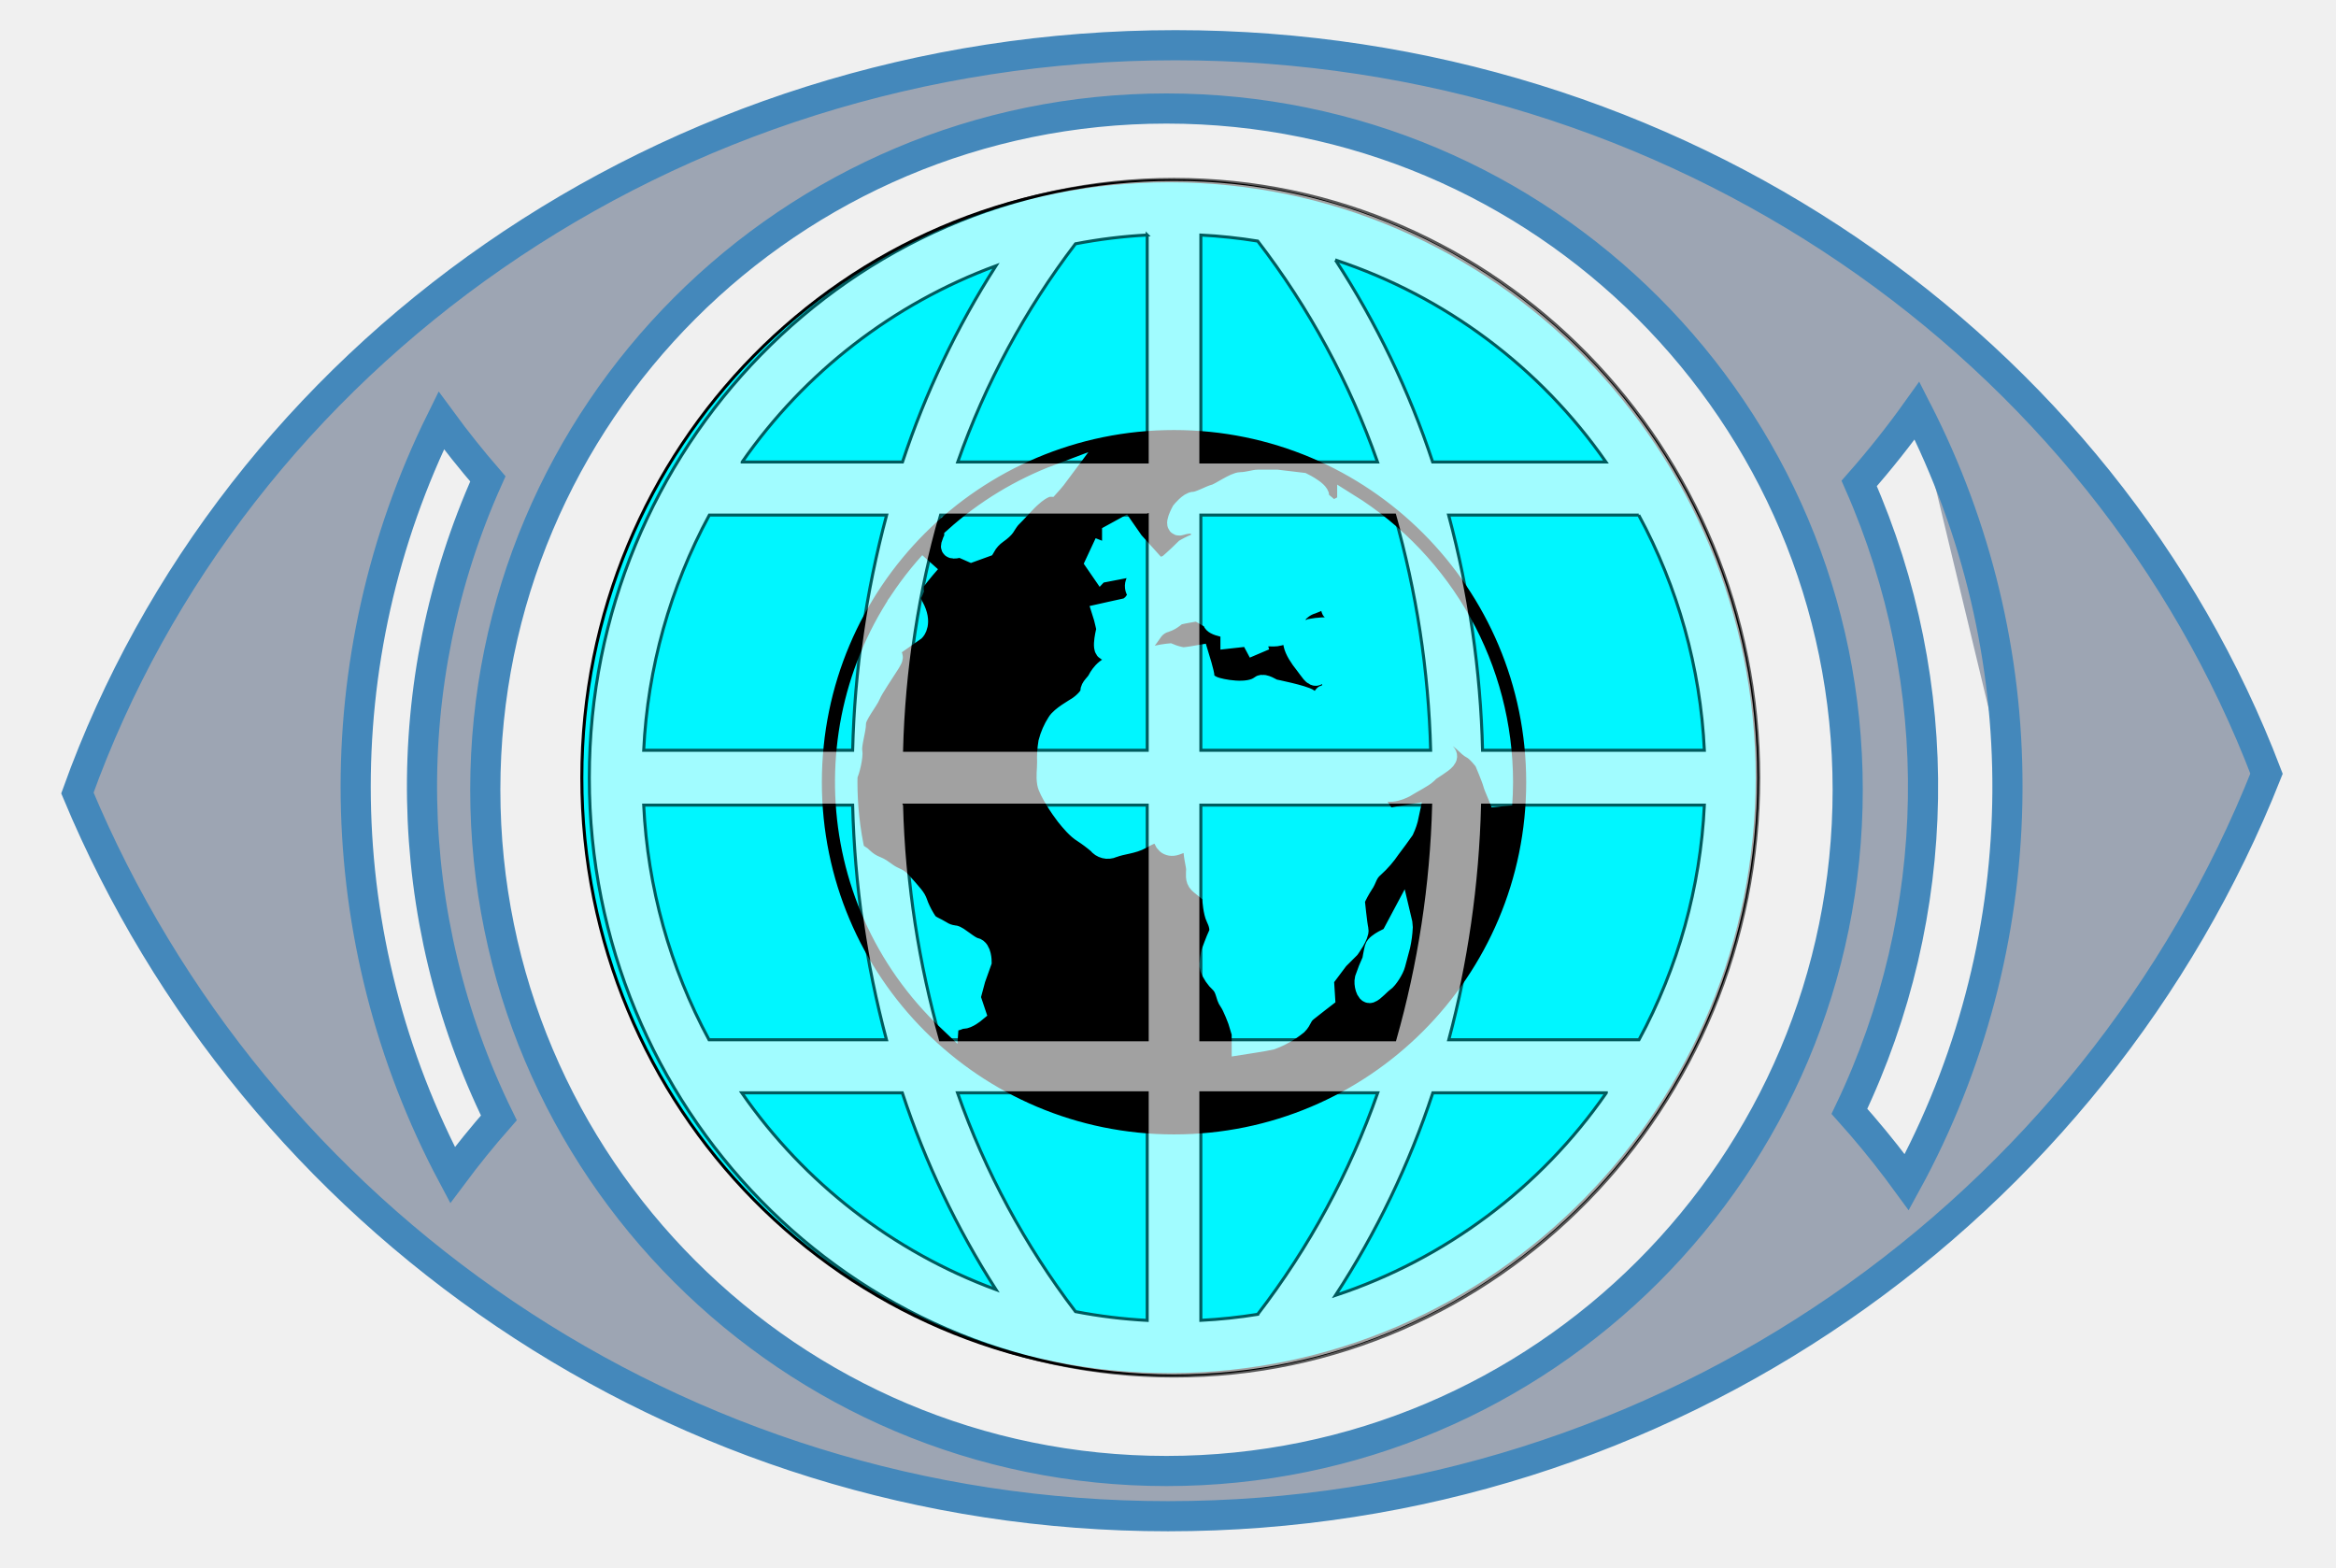
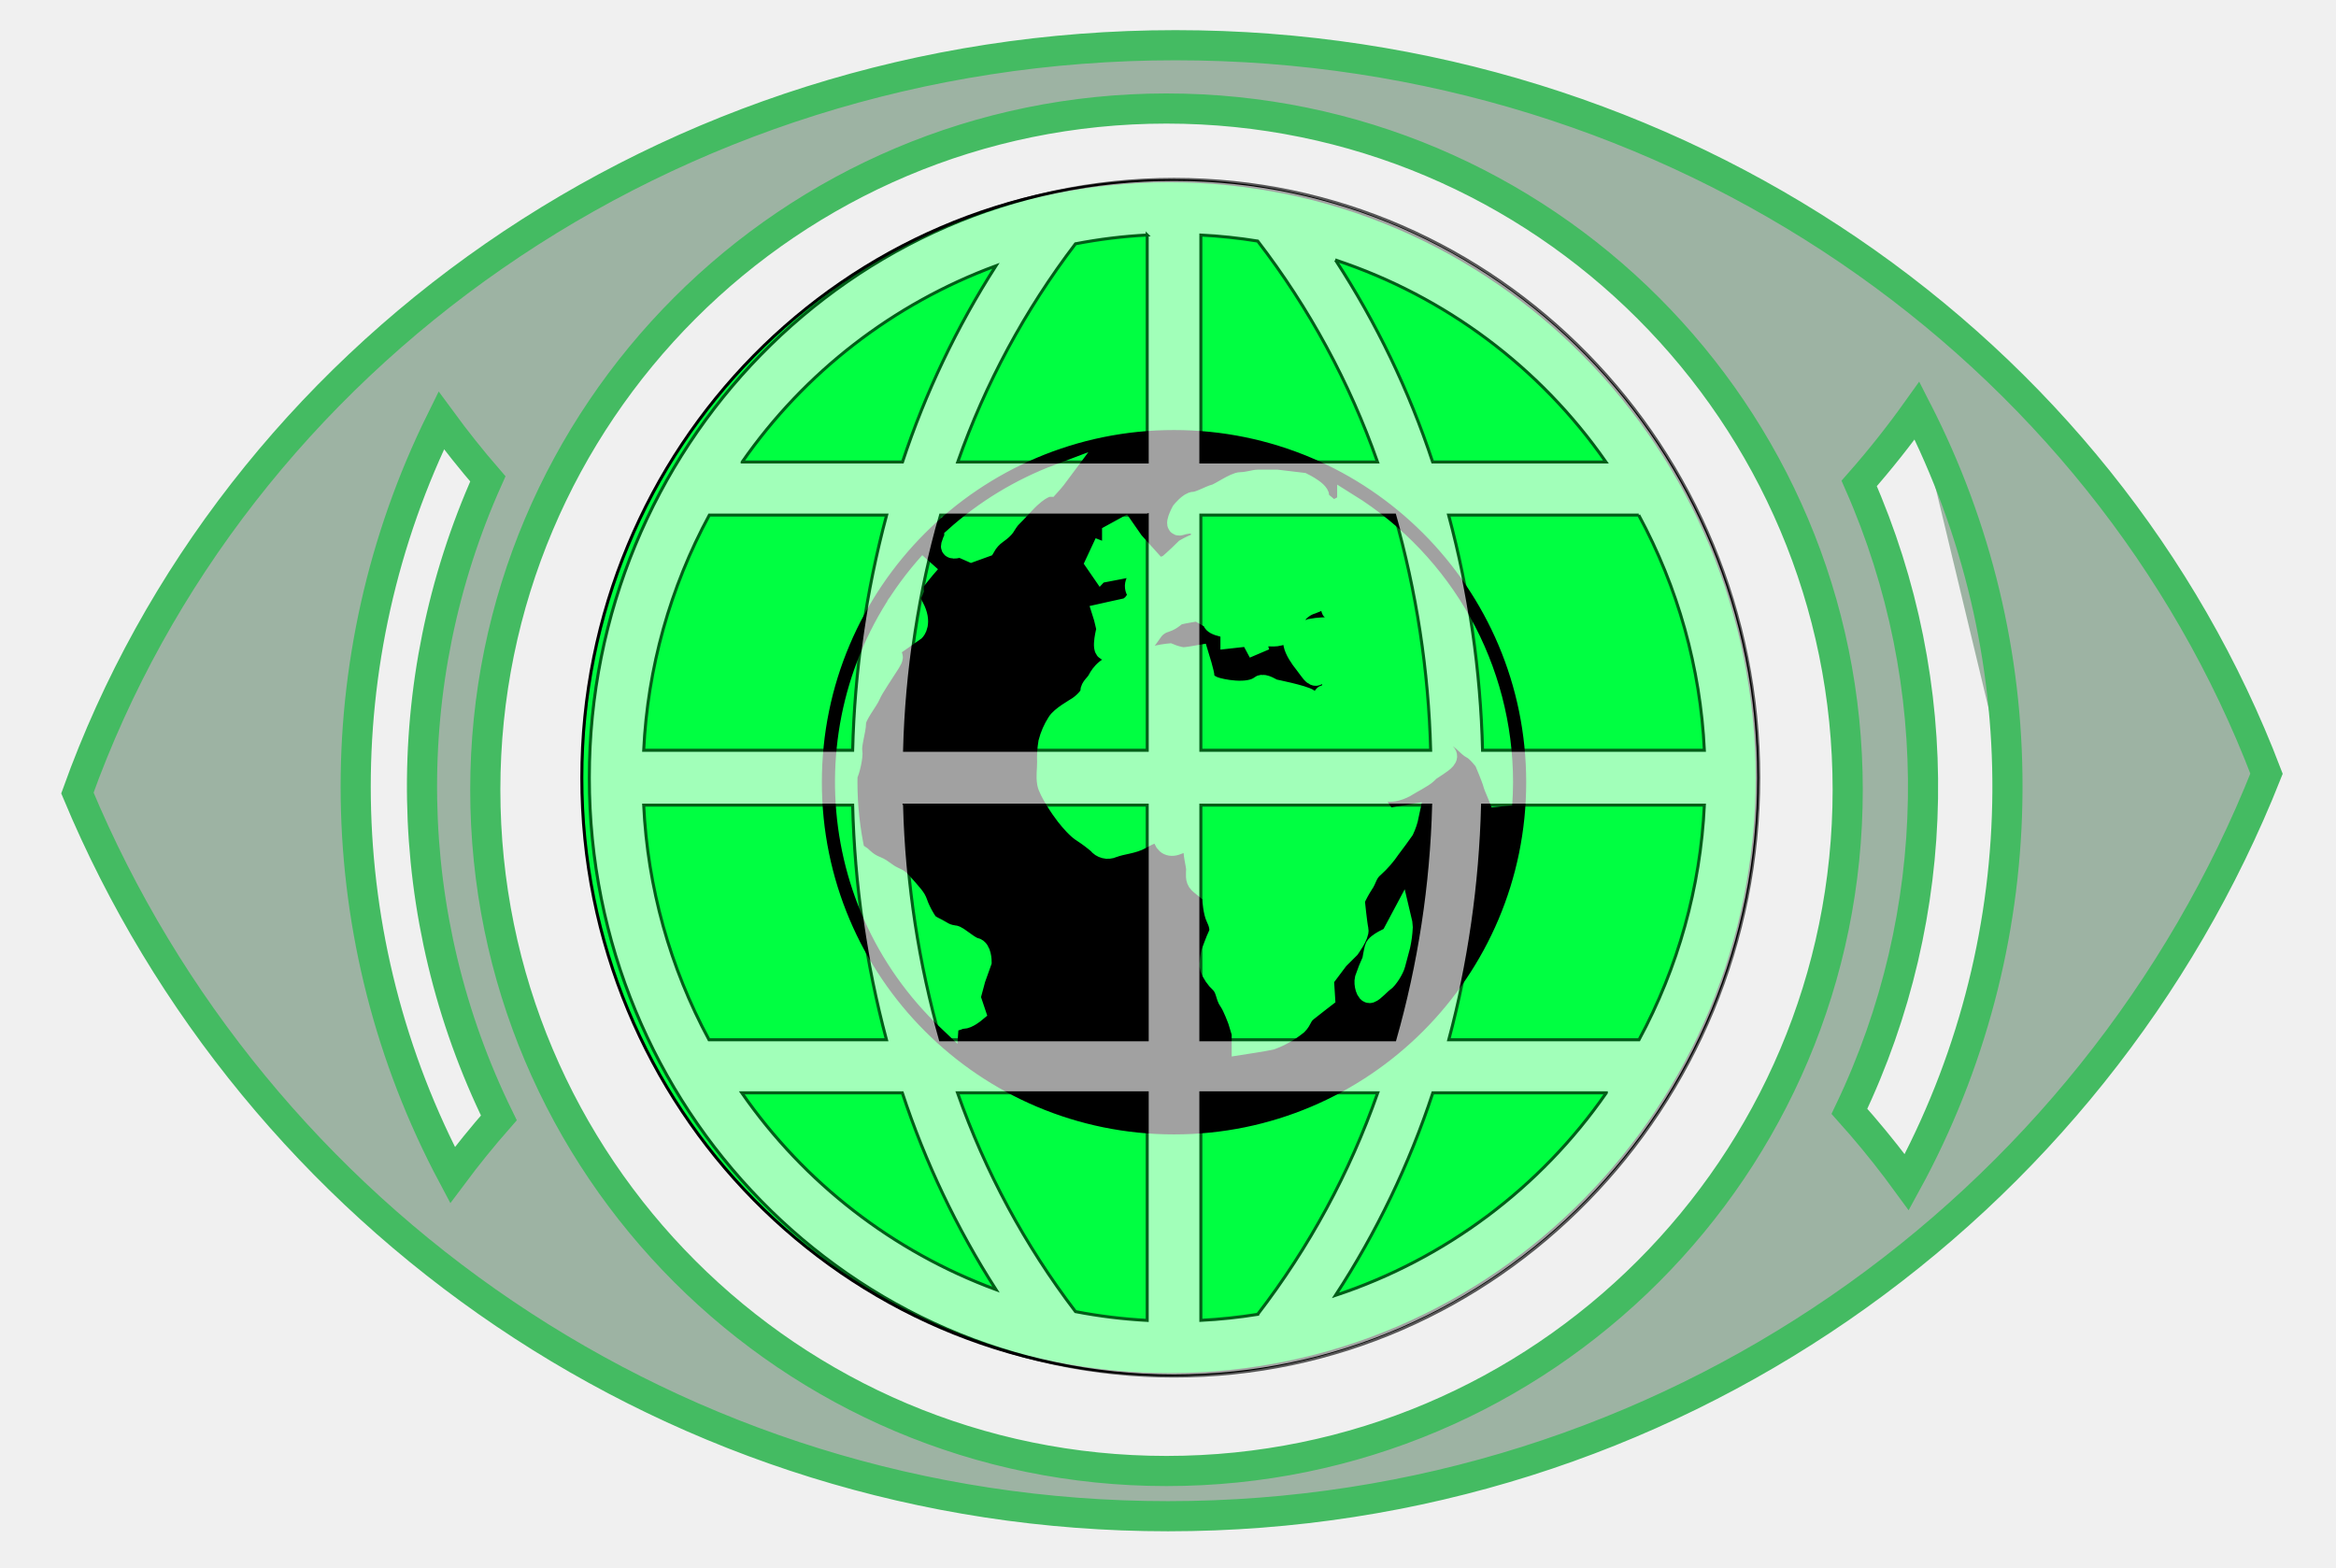
<svg xmlns="http://www.w3.org/2000/svg" viewBox="180 120 775 520" role="img" aria-labelledby="logo-title">
  <defs>
    <style>
      .cls-4 {
        fill: #fff;
      }

      .cls-2, .cls-4 {
        stroke: #000;
        stroke-width: 1px;
      }

      .cls-1 {
-         fill: #4454727a;
-         stroke: #48b;
+         fill: #4472507a;
+         stroke: #44bb62;
        stroke-width: 10px;
      }

      .cls-1, .cls-2, .cls-3, .cls-4 {
        fill-rule: evenodd;
      }

      .cls-2 {
-         fill: #00f6ff;
+         fill: #00ff41;
      }

      .cls-3 {
-         stroke: #00f6ff;
+         stroke: #00ff41;
        stroke-linecap: round;
        stroke-width: 6.99px;
      }

      .cls-4 {
        opacity: 0.63;
      }
    </style>
  </defs>
  <path id="outer_eye" class="cls-1" d="M567.5,623c-163.183,0-303.026-99.084-361.823-239.922C257.508,238.76,401.037,135,570,135c166.451,0,308.222,100.7,361.954,241.667C874.771,520.905,733.152,623,567.5,623ZM567,156c124.816,0,226,101.184,226,226S691.816,608,567,608,341,506.816,341,382,442.184,156,567,156ZM816,256.213A272.836,272.836,0,0,1,846,381M793.574,488.677a249.545,249.545,0,0,0,3.239-208.3A303.384,303.384,0,0,0,816,256.213a274.468,274.468,0,0,1-1.516,252.475q-0.927,1.758-1.88,3.5-1.632-2.238-3.306-4.446Q801.826,497.884,793.574,488.677ZM345.5,490.85q-8.055,9.164-15.37,18.966a274.353,274.353,0,0,1-3.748-250.343q7.347,10.012,15.469,19.393A249.512,249.512,0,0,0,345.5,490.85Z" />
  <path id="inner_eye" class="cls-2" d="M568,179.985c107.678,0,194.968,88.655,194.968,198.015S675.678,576.015,568,576.015,373.032,487.36,373.032,378,460.322,179.985,568,179.985Z" />
  <path id="globe" class="cls-3" d="M569.5,499.831A120.331,120.331,0,1,1,689.831,379.5,120.33,120.33,0,0,1,569.5,499.831Zm65.1-50.585c1.225-.4,3.268-2.858,4.492-3.677s3.268-4.083,3.675-5.717,1.227-4.495,1.634-6.126a36.015,36.015,0,0,0,.818-6.135,14.639,14.639,0,0,0-.407-2.855l-3.266,6.127s-4.9,2.04-5.315,3.674-0.817,4.088-.817,4.088a61.248,61.248,0,0,0-2.45,6.133C632.554,446.388,633.372,449.66,634.6,449.246ZM461.011,377.072c0.72-1.105,1.928-6.276,1.6-7.894-0.411-2.037,1.225-6.94,1.225-9.392s4.083-7.358,4.9-9.4,4.491-7.349,6.535-10.623-0.4-2.038-2.449-.809,1.225-3.274,2.449-4.086,8.172-5.72,8.172-5.72,2.449-2.454-.409-7.762c-2.211-4.1,0-4.5,0-6.128a2.43,2.43,0,0,0-1.28-.223c2.129-2.952,4.408-5.788,6.811-8.512A108.871,108.871,0,0,0,494.612,458.6a0.454,0.454,0,0,1,.683-0.363c2.043,0.819,2.449-.4,4.085-0.4s4.086-2.043,4.086-2.043l-1.641-4.9,1.641-6.126,2.041-5.717s0-4.095-2.041-4.5-5.722-4.081-6.946-4.081a10.018,10.018,0,0,1-4.491-1.636c-1.227-.813-3.677-1.634-4.5-2.857a31.144,31.144,0,0,1-2.858-5.314c-0.816-2.039-.409-2.039-3.681-5.715s-2.452-2.863-4.9-4.093-3.265-2.443-5.308-3.263a13.378,13.378,0,0,1-4.5-2.857,4.884,4.884,0,0,0-2.711-1.519,110.041,110.041,0,0,1-2.595-23.808C460.98,378.618,461,377.84,461.011,377.072Zm35.743-78.7a13.8,13.8,0,0,0-1.051,2.589c-0.408,1.638,2.864.416,2.864,0.416L502.239,303l4.5-1.631a13.741,13.741,0,0,1,4.083-4.5c2.857-2.043,2.454-2.452,3.677-4.084s0-.006,5.314-5.732,8.167-5.718,8.167-5.718,1.915-2.1,3.244-3.895A108.986,108.986,0,0,0,496.754,298.368Zm41.024,56.1c-1.224.82-5.715,3.272-6.944,5.315a22.681,22.681,0,0,0-2.859,6.535,31.042,31.042,0,0,0-.408,6.538c0,2.854-.41,4.5,0,6.949s4.5,8.568,6.128,10.623c1.63,2.038,3.674,4.483,5.719,5.713a47.235,47.235,0,0,1,4.9,3.674,4.03,4.03,0,0,0,4.9,1.223c3.272-1.223,6.538-1.223,9.4-2.853s7.353-3.685,7.353-1.231,1.632,4.084,4.082,3.272,6.539-2.858,6.13,0S577,406.764,577,408.4s-0.4,3.265.818,4.495,4.5,3.265,4.5,4.49,0.409,5.311,1.229,6.946,1.639,4.08.823,5.724-2.434,6.123-2.434,6.123-0.779,3.676-.37,4.9a12.683,12.683,0,0,0,3.332,4.906c2.043,2.042,1.771,4.492,2.994,6.124s2.993,6.539,2.993,6.539l1.236,4.088v3.677s7.966-1.231,9.591-1.64a30.673,30.673,0,0,0,8.618-4.9c1.636-1.632,1.311-2.856,3.349-4.488s5.762-4.5,5.762-4.5l-0.387-6.126,4.914-6.544,3.684-3.677s3.267-4.484,2.865-6.128c-0.413-1.628-1.231-9.8-1.231-9.8a37.972,37.972,0,0,1,2.863-5.313c1.224-1.634,1.227-3.678,3.679-5.719a33.109,33.109,0,0,0,5.306-6.126c1.229-1.634,3.681-4.9,4.5-6.127a21.871,21.871,0,0,0,1.635-4.894l-7.355,1.216c-2.45-4.082-9.392-13.073-10.621-15.112a37.04,37.04,0,0,1-2.861-7.76c-0.4-1.634-2.445-6.131-2.856-7.356s-3.27-4.908-4.088-6.128-3.675-2.043-5.309-3.268-11.843-3.27-11.843-3.27-3.129-1.991-4.088-1.226c-4.083,3.269-13.48,1.226-15.523.415s-3.269-2.041-3.269-3.272-1.835-7.143-1.835-7.143-3.985.705-5.213,0.705a20.333,20.333,0,0,1-4.442-1.276s-4.055.379-5.693,1.2a61.205,61.205,0,0,1-6.115,2.438,36.488,36.488,0,0,1-4.488.814c-3.671-1.636-6.529,2.45-7.352,4.079s-2.445,2.454-2.445,4.084S539,353.659,537.778,354.471Zm18.191-54.739-3.128-4.5-3.727,2.045V304.5l-3.839-1.5-1.715,3.674,1.685,2.452L549.114,305v4.129l8.478-1.636,3.164-2.449Zm71.15-12.676c-1.669.869-4.808,3.094-6,1.894-1.227-1.218-4.086-3.423-4.086-3.423,2.448-1.636-4.9-5.212-4.9-5.212l-8.576-1.022h-6.125c-1.227,0-3.681.825-5.723,0.825s-6.943,3.583-8.577,3.994-5.314,2.5-6.944,2.5-4.088,3.086-4.088,3.086-2.856,5.218-.4,4.4,5.717-.858,6.122.367,1.227,3.242,1.636,4.471,6.131,1.618,6.131,1.618a18.551,18.551,0,0,1,2.038-3.683c1.227-1.634,2.452-3.675,2.452-3.675s2.044,4.082,2.452,5.3-0.818,4.908-.818,4.908-4.491,2.852-5.716,2.852-8.175-6.126-8.175-6.126a25.4,25.4,0,0,0-4.489,2.043c-2.856,2.861-5.717,5.31-5.717,5.31a17.057,17.057,0,0,0-4.081,2.046c-1.629,1.222-5.138,1.487-6.117,2.854-2.039,2.863.84,4.9,0.84,4.9l-2.408,3.271-1.548,1.225-5.553,1.221-2.751.616c0.4,1.227,1.258,5.105,1.258,5.105s-1.87,6.943,0,6.943c0,0,4.276,1.64,5.5,1.64s2.625,0.4,4.265-1.227a59.861,59.861,0,0,0,5.156-6.538,8.047,8.047,0,0,1,4.49-3.267c2.454-.82,3-2.047,4.231-2.452s6.47-1.229,6.47-1.229,3.709,2.043,4.932,2.861c0.573,0.386-1.393,1.658,6.086,2.907V331.6l3.7-.411-4.207-3.264-0.44-.1-4.778-4.8-0.419-3.672s4.861,2.862,6.493,3.672a43.671,43.671,0,0,1,4.81,3.272l1.783,5.719,2.4,4.5s-1.87-5.722,0-5.722c0,0,5.158.405,6.381,0a36.253,36.253,0,0,0,5.237-1.632c1.636-.815-0.648-3.68.986-5.721a10.385,10.385,0,0,1,4.981-3.27c1.23-.405,5.35-2.447,5.35-2.447l4.522,0.82c-2.041,1.627-4.486,4.077-2.85,3.676s5.313,1.63,6.949,2.855,0.413,4.087.413,4.087-4.5-.411-7.355-0.815a29.263,29.263,0,0,0-7.351.4l-3.677,2.043s-2.454.816-2.045,2.861,2.045,4.5,3.679,6.535,2.858,4.5,4.085,3.675,5.309-3.265,5.309-3.265a12.784,12.784,0,0,0-.409,4.9,30.6,30.6,0,0,1,.409,4.9s-4.082,0-2.861.822,2.967,3.905,3.681,4.9c4.083,5.717,12.664,18.383,13.482,20.015s0.44,4.126,1.631,5.31c2.454,2.45,7.352,0,8.578-.817s5.311-2.863,6.536-4.082,0.818-.822,3.272-2.454,4.079-2.856,2.859-4.085-3.68-5.725-3.68-5.725c-3.676.825-7.351-1.222-7.351-2.445s-3.269-6.124-3.269-6.124,0.407-.82,3.269.809,5.306,4.908,7.759,4.908,3.678,0.819,6.537,2.453,4.085,3.672,5.719,4.492,4.086,4.086,4.086,4.086,2.447,5.715,2.859,7.358c0.358,1.421,2.277,5.345,2.754,7.132,0.166-2.461.281-4.937,0.281-7.44A108.8,108.8,0,0,0,627.119,287.056ZM548.884,304.5l0.333,0.133-0.333.365v-0.5Z" />
  <path id="globe_cage" class="cls-4" d="M569.5,576.491c-106.968,0-193.988-89.044-193.988-198.491S462.532,179.509,569.5,179.509,763.488,268.553,763.488,378,676.468,576.491,569.5,576.491ZM578.4,368.9h76.237a314.2,314.2,0,0,0-11.945-78.026H578.4V368.9ZM654.634,387.1H578.4V464.94h64.345A314.251,314.251,0,0,0,654.634,387.1Zm90.813,0H671.861a333.4,333.4,0,0,1-11.206,77.836h63.112A182.117,182.117,0,0,0,745.447,387.1Zm-32.528,95.444H655.363a288.421,288.421,0,0,1-32.3,67.191A177.214,177.214,0,0,0,712.919,482.548Zm-115.67,73.48a263.416,263.416,0,0,0,39.828-73.48H578.4v75.476A173.846,173.846,0,0,0,597.249,556.028ZM560.6,558.036V482.548H497.674a263.837,263.837,0,0,0,39.135,72.575A174.279,174.279,0,0,0,560.6,558.036ZM510.434,547.83a289.038,289.038,0,0,1-31.078-65.282H426.1A177.5,177.5,0,0,0,510.434,547.83Zm-95.208-82.89H474.1A333.353,333.353,0,0,1,462.878,387.1H393.555A182.127,182.127,0,0,0,415.226,464.94ZM393.555,368.9h69.323a333.4,333.4,0,0,1,11.268-78.026H415.332A182.13,182.13,0,0,0,393.555,368.9Zm32.676-95.633h53.185a289.064,289.064,0,0,1,31-65.087A177.487,177.487,0,0,0,426.231,273.263Zm134.372-75.3a174.068,174.068,0,0,0-23.8,2.914,263.8,263.8,0,0,0-39.06,72.384H560.6v-75.3Zm0,92.905H492.051A314.088,314.088,0,0,0,480.106,368.9h80.5V290.87Zm-80.5,96.234A314.1,314.1,0,0,0,492,464.94h68.6V387.1h-80.5ZM578.4,197.977v75.286h58.612a263.412,263.412,0,0,0-39.751-73.289A174.011,174.011,0,0,0,578.4,197.977Zm44.672,8.286a288.6,288.6,0,0,1,32.231,67h57.491A177.213,177.213,0,0,0,623.069,206.263Zm100.6,84.607H660.6A333.3,333.3,0,0,1,671.861,368.9h73.586A182.129,182.129,0,0,0,723.667,290.87Z" />
</svg>
